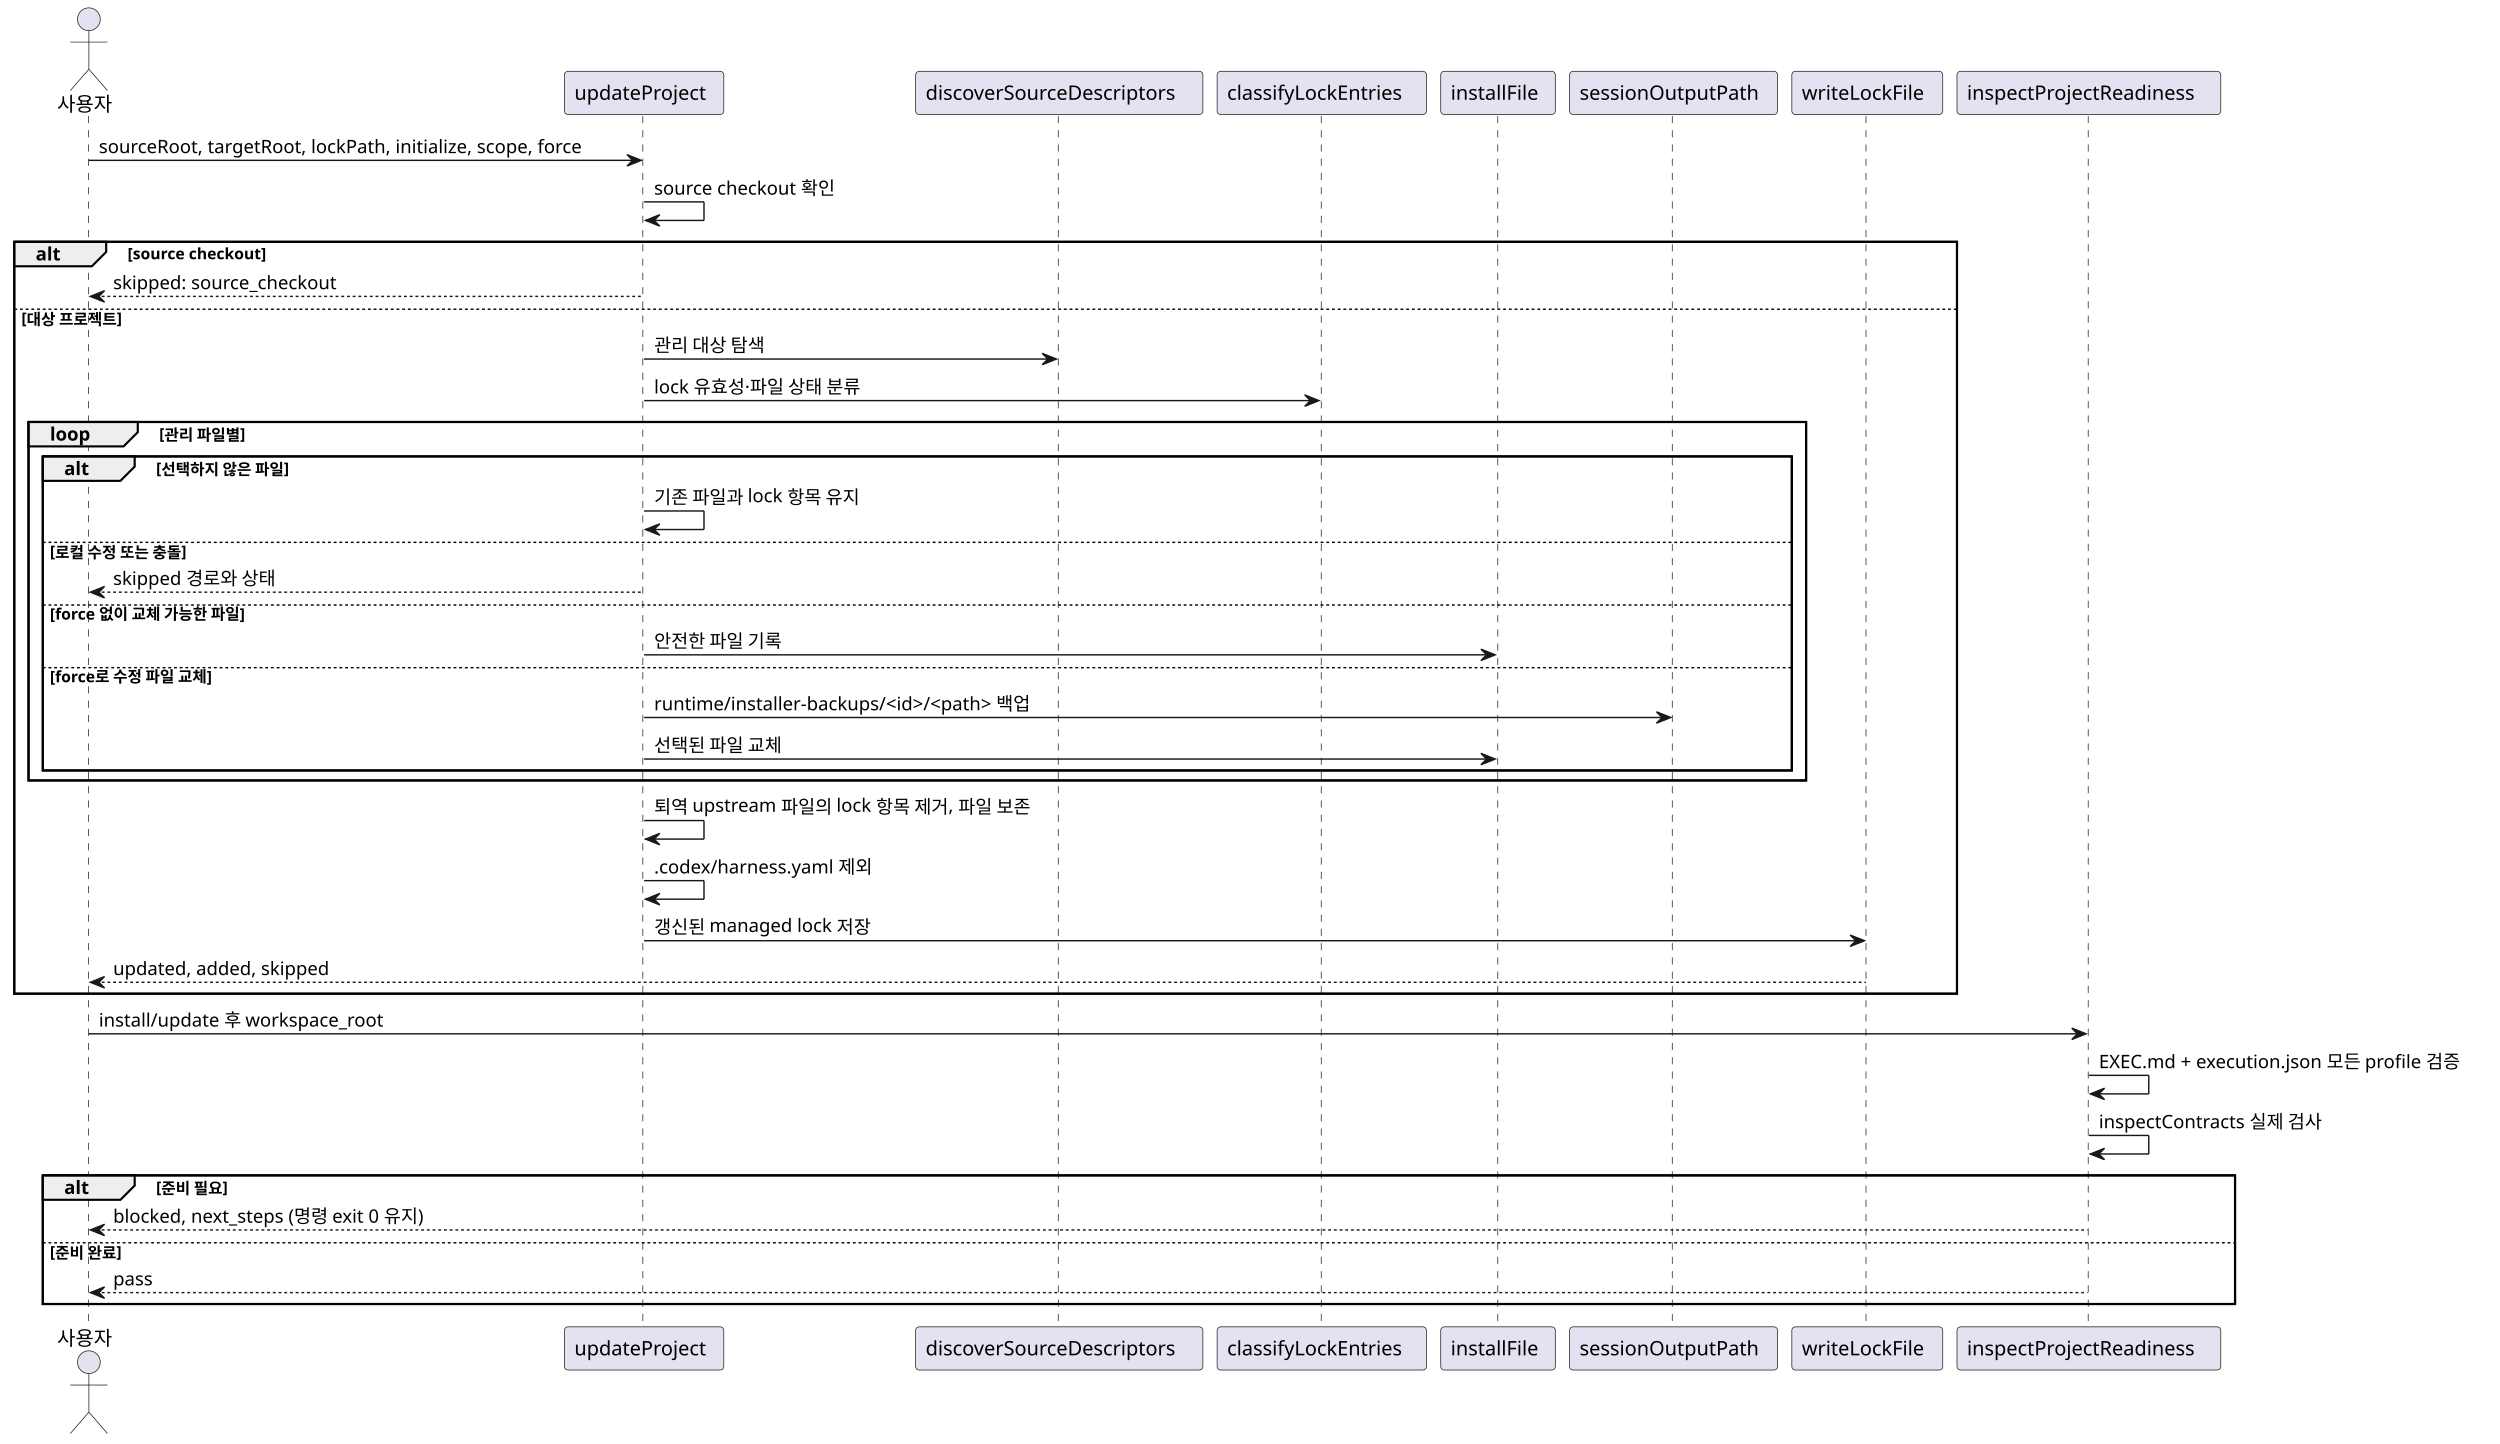
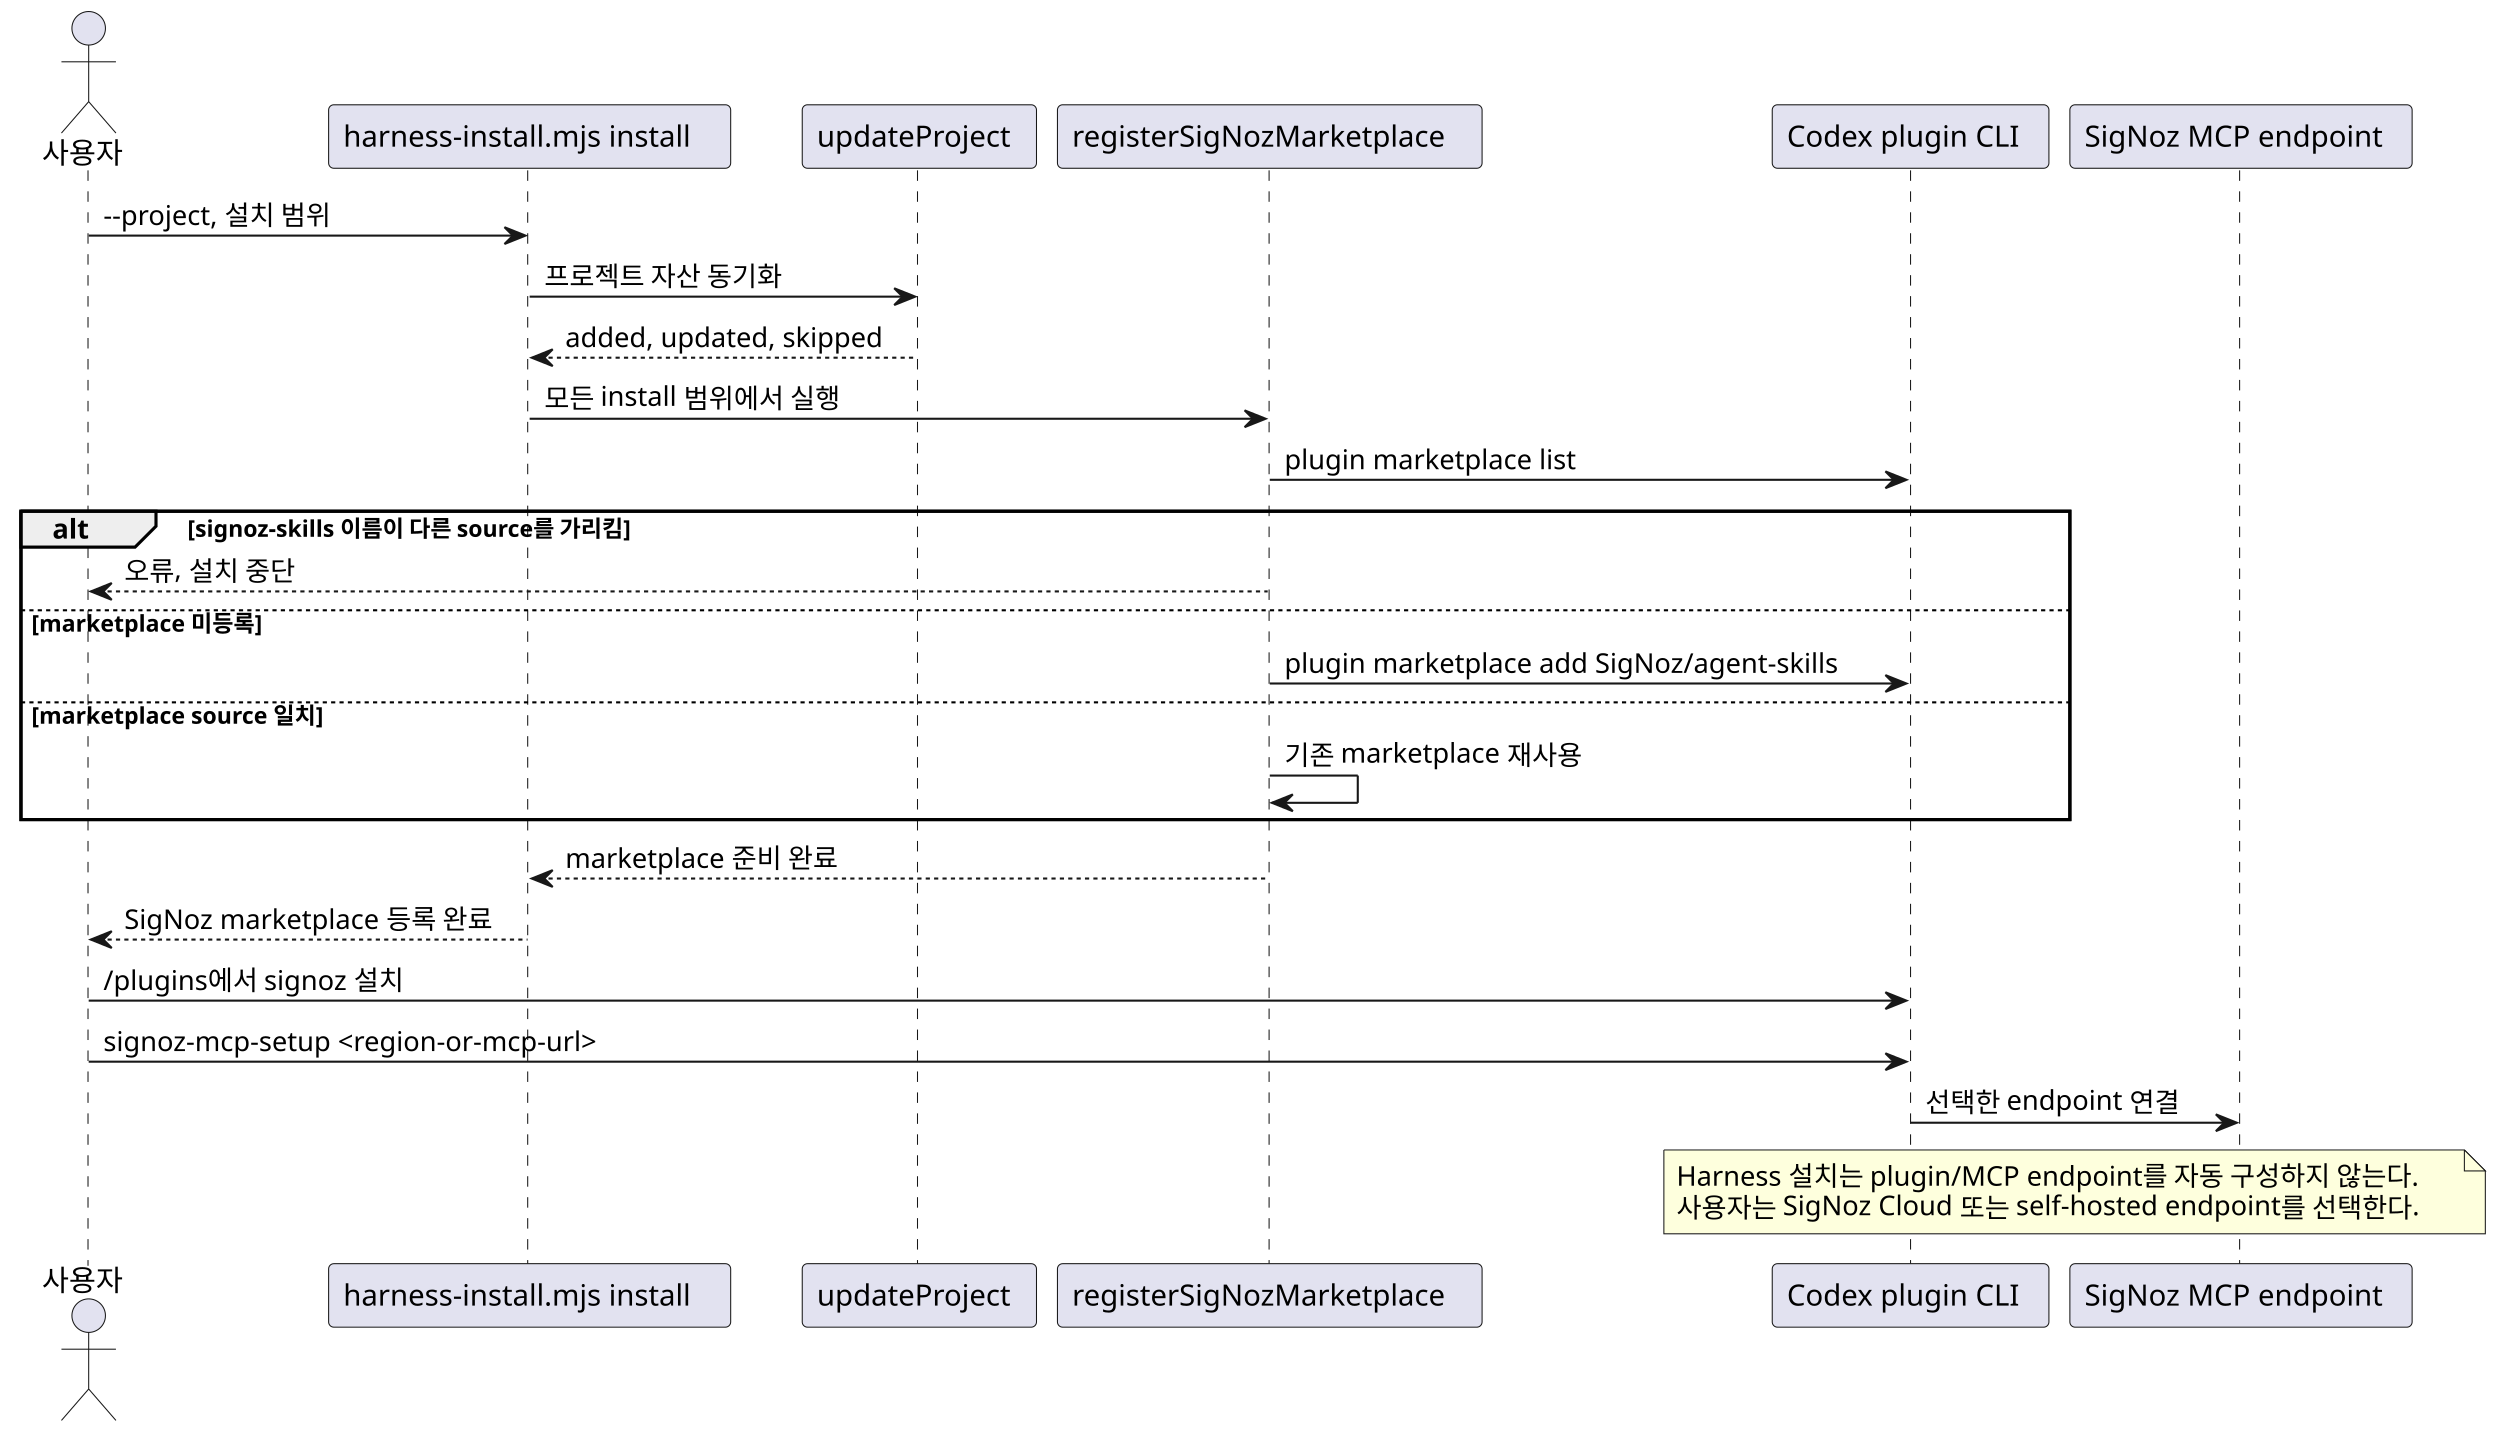
- <svg xmlns="http://www.w3.org/2000/svg" contentStyleType="text/css" height="1012px" preserveAspectRatio="none" style="width:1753px;height:1012px;background:#FFFFFF;" version="1.1" viewBox="0 0 1753 1012" width="1753px" zoomAndPan="magnify">
+ <svg xmlns="http://www.w3.org/2000/svg" contentStyleType="text/css" height="684px" preserveAspectRatio="none" style="width:1193px;height:684px;background:#FFFFFF;" version="1.1" viewBox="0 0 1193 684" width="1193px" zoomAndPan="magnify">
  <defs />
  <g>
-     <rect fill="none" height="527.211" style="stroke:#000000;stroke-width:1.5;" width="1362.243" x="10" y="169.562" />
-     <rect fill="none" height="251.344" style="stroke:#000000;stroke-width:1.5;" width="1246.43" x="20" y="295.898" />
-     <rect fill="none" height="220.211" style="stroke:#000000;stroke-width:1.5;" width="1226.43" x="30" y="320.031" />
-     <rect fill="none" height="90.203" style="stroke:#000000;stroke-width:1.5;" width="1537.21" x="30" y="824.172" />
-     <line style="stroke:#181818;stroke-width:0.5;stroke-dasharray:5.0,5.0;" x1="62" x2="62" y1="81.297" y2="931.375" />
-     <line style="stroke:#181818;stroke-width:0.5;stroke-dasharray:5.0,5.0;" x1="450.75" x2="450.75" y1="81.297" y2="931.375" />
-     <line style="stroke:#181818;stroke-width:0.5;stroke-dasharray:5.0,5.0;" x1="742.054" x2="742.054" y1="81.297" y2="931.375" />
-     <line style="stroke:#181818;stroke-width:0.5;stroke-dasharray:5.0,5.0;" x1="926.454" x2="926.454" y1="81.297" y2="931.375" />
-     <line style="stroke:#181818;stroke-width:0.5;stroke-dasharray:5.0,5.0;" x1="1050.242" x2="1050.242" y1="81.297" y2="931.375" />
-     <line style="stroke:#181818;stroke-width:0.5;stroke-dasharray:5.0,5.0;" x1="1172.592" x2="1172.592" y1="81.297" y2="931.375" />
-     <line style="stroke:#181818;stroke-width:0.5;stroke-dasharray:5.0,5.0;" x1="1308.43" x2="1308.43" y1="81.297" y2="931.375" />
-     <line style="stroke:#181818;stroke-width:0.5;stroke-dasharray:5.0,5.0;" x1="1464.243" x2="1464.243" y1="81.297" y2="931.375" />
-     <text fill="#000000" font-family="sans-serif" font-size="14" lengthAdjust="spacing" textLength="38.64" x="40" y="77.995">사용자</text>
-     <ellipse cx="62.32" cy="13.5" fill="#E2E2F0" rx="8" ry="8" style="stroke:#181818;stroke-width:0.5;" />
-     <path d="M62.32,21.5 L62.32,48.5 M49.32,29.5 L75.32,29.5 M62.32,48.5 L49.32,63.5 M62.32,48.5 L75.32,63.5 " fill="none" style="stroke:#181818;stroke-width:0.5;" />
-     <text fill="#000000" font-family="sans-serif" font-size="14" lengthAdjust="spacing" textLength="38.64" x="40" y="943.37">사용자</text>
-     <ellipse cx="62.32" cy="955.172" fill="#E2E2F0" rx="8" ry="8" style="stroke:#181818;stroke-width:0.5;" />
-     <path d="M62.32,963.172 L62.32,990.172 M49.32,971.172 L75.32,971.172 M62.32,990.172 L49.32,1005.172 M62.32,990.172 L75.32,1005.172 " fill="none" style="stroke:#181818;stroke-width:0.5;" />
-     <rect fill="#E2E2F0" height="30.297" rx="2.5" ry="2.5" style="stroke:#181818;stroke-width:0.5;" width="111.781" x="395.75" y="50" />
-     <text fill="#000000" font-family="sans-serif" font-size="14" lengthAdjust="spacing" textLength="97.781" x="402.75" y="69.995">updateProject</text>
-     <rect fill="#E2E2F0" height="30.297" rx="2.5" ry="2.5" style="stroke:#181818;stroke-width:0.5;" width="111.781" x="395.75" y="930.375" />
-     <text fill="#000000" font-family="sans-serif" font-size="14" lengthAdjust="spacing" textLength="97.781" x="402.75" y="950.37">updateProject</text>
-     <rect fill="#E2E2F0" height="30.297" rx="2.5" ry="2.5" style="stroke:#181818;stroke-width:0.5;" width="201.4" x="642.054" y="50" />
-     <text fill="#000000" font-family="sans-serif" font-size="14" lengthAdjust="spacing" textLength="187.4" x="649.054" y="69.995">discoverSourceDescriptors</text>
-     <rect fill="#E2E2F0" height="30.297" rx="2.5" ry="2.5" style="stroke:#181818;stroke-width:0.5;" width="201.4" x="642.054" y="930.375" />
-     <text fill="#000000" font-family="sans-serif" font-size="14" lengthAdjust="spacing" textLength="187.4" x="649.054" y="950.37">discoverSourceDescriptors</text>
-     <rect fill="#E2E2F0" height="30.297" rx="2.5" ry="2.5" style="stroke:#181818;stroke-width:0.5;" width="146.788" x="853.454" y="50" />
-     <text fill="#000000" font-family="sans-serif" font-size="14" lengthAdjust="spacing" textLength="132.788" x="860.454" y="69.995">classifyLockEntries</text>
-     <rect fill="#E2E2F0" height="30.297" rx="2.5" ry="2.5" style="stroke:#181818;stroke-width:0.5;" width="146.788" x="853.454" y="930.375" />
-     <text fill="#000000" font-family="sans-serif" font-size="14" lengthAdjust="spacing" textLength="132.788" x="860.454" y="950.37">classifyLockEntries</text>
-     <rect fill="#E2E2F0" height="30.297" rx="2.5" ry="2.5" style="stroke:#181818;stroke-width:0.5;" width="80.35" x="1010.242" y="50" />
-     <text fill="#000000" font-family="sans-serif" font-size="14" lengthAdjust="spacing" textLength="66.35" x="1017.242" y="69.995">installFile</text>
-     <rect fill="#E2E2F0" height="30.297" rx="2.5" ry="2.5" style="stroke:#181818;stroke-width:0.5;" width="80.35" x="1010.242" y="930.375" />
-     <text fill="#000000" font-family="sans-serif" font-size="14" lengthAdjust="spacing" textLength="66.35" x="1017.242" y="950.37">installFile</text>
-     <rect fill="#E2E2F0" height="30.297" rx="2.5" ry="2.5" style="stroke:#181818;stroke-width:0.5;" width="145.838" x="1100.592" y="50" />
-     <text fill="#000000" font-family="sans-serif" font-size="14" lengthAdjust="spacing" textLength="131.838" x="1107.592" y="69.995">sessionOutputPath</text>
-     <rect fill="#E2E2F0" height="30.297" rx="2.5" ry="2.5" style="stroke:#181818;stroke-width:0.5;" width="145.838" x="1100.592" y="930.375" />
-     <text fill="#000000" font-family="sans-serif" font-size="14" lengthAdjust="spacing" textLength="131.838" x="1107.592" y="950.37">sessionOutputPath</text>
-     <rect fill="#E2E2F0" height="30.297" rx="2.5" ry="2.5" style="stroke:#181818;stroke-width:0.5;" width="105.814" x="1256.43" y="50" />
-     <text fill="#000000" font-family="sans-serif" font-size="14" lengthAdjust="spacing" textLength="91.814" x="1263.43" y="69.995">writeLockFile</text>
-     <rect fill="#E2E2F0" height="30.297" rx="2.5" ry="2.5" style="stroke:#181818;stroke-width:0.5;" width="105.814" x="1256.43" y="930.375" />
-     <text fill="#000000" font-family="sans-serif" font-size="14" lengthAdjust="spacing" textLength="91.814" x="1263.43" y="950.37">writeLockFile</text>
-     <rect fill="#E2E2F0" height="30.297" rx="2.5" ry="2.5" style="stroke:#181818;stroke-width:0.5;" width="184.967" x="1372.243" y="50" />
-     <text fill="#000000" font-family="sans-serif" font-size="14" lengthAdjust="spacing" textLength="170.967" x="1379.243" y="69.995">inspectProjectReadiness</text>
-     <rect fill="#E2E2F0" height="30.297" rx="2.5" ry="2.5" style="stroke:#181818;stroke-width:0.5;" width="184.967" x="1372.243" y="930.375" />
-     <text fill="#000000" font-family="sans-serif" font-size="14" lengthAdjust="spacing" textLength="170.967" x="1379.243" y="950.37">inspectProjectReadiness</text>
-     <polygon fill="#181818" points="439.64,108.43,449.64,112.43,439.64,116.43,443.64,112.43" style="stroke:#181818;stroke-width:1.0;" />
-     <line style="stroke:#181818;stroke-width:1.0;" x1="62.32" x2="445.64" y1="112.43" y2="112.43" />
-     <text fill="#000000" font-family="sans-serif" font-size="13" lengthAdjust="spacing" textLength="365.32" x="69.32" y="107.364">sourceRoot, targetRoot, lockPath, initialize, scope, force</text>
-     <line style="stroke:#181818;stroke-width:1.0;" x1="451.64" x2="493.64" y1="141.562" y2="141.562" />
-     <line style="stroke:#181818;stroke-width:1.0;" x1="493.64" x2="493.64" y1="141.562" y2="154.562" />
-     <line style="stroke:#181818;stroke-width:1.0;" x1="452.64" x2="493.64" y1="154.562" y2="154.562" />
-     <polygon fill="#181818" points="462.64,150.562,452.64,154.562,462.64,158.562,458.64,154.562" style="stroke:#181818;stroke-width:1.0;" />
-     <text fill="#000000" font-family="sans-serif" font-size="13" lengthAdjust="spacing" textLength="134.991" x="458.64" y="136.497">source checkout 확인</text>
-     <path d="M10,169.562 L74.443,169.562 L74.443,176.695 L64.443,186.695 L10,186.695 L10,169.562 " fill="#EEEEEE" style="stroke:#000000;stroke-width:1.5;" />
-     <rect fill="none" height="527.211" style="stroke:#000000;stroke-width:1.5;" width="1362.243" x="10" y="169.562" />
-     <text fill="#000000" font-family="sans-serif" font-size="13" font-weight="bold" lengthAdjust="spacing" textLength="19.443" x="25" y="182.629">alt</text>
-     <text fill="#000000" font-family="sans-serif" font-size="11" font-weight="bold" lengthAdjust="spacing" textLength="111.52" x="89.443" y="181.773">[source checkout]</text>
-     <polygon fill="#181818" points="73.32,203.828,63.32,207.828,73.32,211.828,69.32,207.828" style="stroke:#181818;stroke-width:1.0;" />
-     <line style="stroke:#181818;stroke-width:1.0;stroke-dasharray:2.0,2.0;" x1="67.32" x2="450.64" y1="207.828" y2="207.828" />
-     <text fill="#000000" font-family="sans-serif" font-size="13" lengthAdjust="spacing" textLength="168.486" x="79.32" y="202.762">skipped: source_checkout</text>
-     <line style="stroke:#000000;stroke-width:1.0;stroke-dasharray:2.0,2.0;" x1="10" x2="1372.243" y1="216.828" y2="216.828" />
-     <text fill="#000000" font-family="sans-serif" font-size="11" font-weight="bold" lengthAdjust="spacing" textLength="74.604" x="15" y="227.039">[대상 프로젝트]</text>
-     <polygon fill="#181818" points="730.754,247.766,740.754,251.766,730.754,255.766,734.754,251.766" style="stroke:#181818;stroke-width:1.0;" />
-     <line style="stroke:#181818;stroke-width:1.0;" x1="451.64" x2="736.754" y1="251.766" y2="251.766" />
-     <text fill="#000000" font-family="sans-serif" font-size="13" lengthAdjust="spacing" textLength="80.025" x="458.64" y="246.7">관리 대상 탐색</text>
-     <polygon fill="#181818" points="914.848,276.898,924.848,280.898,914.848,284.898,918.848,280.898" style="stroke:#181818;stroke-width:1.0;" />
-     <line style="stroke:#181818;stroke-width:1.0;" x1="451.64" x2="920.848" y1="280.898" y2="280.898" />
-     <text fill="#000000" font-family="sans-serif" font-size="13" lengthAdjust="spacing" textLength="150.411" x="458.64" y="275.832">lock 유효성·파일 상태 분류</text>
-     <path d="M20,295.898 L96.624,295.898 L96.624,303.031 L86.624,313.031 L20,313.031 L20,295.898 " fill="#EEEEEE" style="stroke:#000000;stroke-width:1.5;" />
-     <rect fill="none" height="251.344" style="stroke:#000000;stroke-width:1.5;" width="1246.43" x="20" y="295.898" />
-     <text fill="#000000" font-family="sans-serif" font-size="13" font-weight="bold" lengthAdjust="spacing" textLength="31.624" x="35" y="308.965">loop</text>
-     <text fill="#000000" font-family="sans-serif" font-size="11" font-weight="bold" lengthAdjust="spacing" textLength="64.484" x="111.624" y="308.109">[관리 파일별]</text>
-     <path d="M30,320.031 L94.443,320.031 L94.443,327.164 L84.443,337.164 L30,337.164 L30,320.031 " fill="#EEEEEE" style="stroke:#000000;stroke-width:1.5;" />
-     <rect fill="none" height="220.211" style="stroke:#000000;stroke-width:1.5;" width="1226.43" x="30" y="320.031" />
-     <text fill="#000000" font-family="sans-serif" font-size="13" font-weight="bold" lengthAdjust="spacing" textLength="19.443" x="45" y="333.098">alt</text>
-     <text fill="#000000" font-family="sans-serif" font-size="11" font-weight="bold" lengthAdjust="spacing" textLength="98.673" x="109.443" y="332.242">[선택하지 않은 파일]</text>
-     <line style="stroke:#181818;stroke-width:1.0;" x1="451.64" x2="493.64" y1="358.297" y2="358.297" />
-     <line style="stroke:#181818;stroke-width:1.0;" x1="493.64" x2="493.64" y1="358.297" y2="371.297" />
-     <line style="stroke:#181818;stroke-width:1.0;" x1="452.64" x2="493.64" y1="371.297" y2="371.297" />
-     <polygon fill="#181818" points="462.64,367.297,452.64,371.297,462.64,375.297,458.64,371.297" style="stroke:#181818;stroke-width:1.0;" />
-     <text fill="#000000" font-family="sans-serif" font-size="13" lengthAdjust="spacing" textLength="150.411" x="458.64" y="353.231">기존 파일과 lock 항목 유지</text>
-     <line style="stroke:#000000;stroke-width:1.0;stroke-dasharray:2.0,2.0;" x1="30" x2="1256.43" y1="380.297" y2="380.297" />
-     <text fill="#000000" font-family="sans-serif" font-size="11" font-weight="bold" lengthAdjust="spacing" textLength="102.503" x="35" y="390.507">[로컬 수정 또는 충돌]</text>
-     <polygon fill="#181818" points="73.32,411.234,63.32,415.234,73.32,419.234,69.32,415.234" style="stroke:#181818;stroke-width:1.0;" />
-     <line style="stroke:#181818;stroke-width:1.0;stroke-dasharray:2.0,2.0;" x1="67.32" x2="450.64" y1="415.234" y2="415.234" />
-     <text fill="#000000" font-family="sans-serif" font-size="13" lengthAdjust="spacing" textLength="118.732" x="79.32" y="410.168">skipped 경로와 상태</text>
-     <line style="stroke:#000000;stroke-width:1.0;stroke-dasharray:2.0,2.0;" x1="30" x2="1256.43" y1="424.234" y2="424.234" />
-     <text fill="#000000" font-family="sans-serif" font-size="11" font-weight="bold" lengthAdjust="spacing" textLength="149.425" x="35" y="434.445">[force 없이 교체 가능한 파일]</text>
-     <polygon fill="#181818" points="1038.417,455.172,1048.417,459.172,1038.417,463.172,1042.417,459.172" style="stroke:#181818;stroke-width:1.0;" />
-     <line style="stroke:#181818;stroke-width:1.0;" x1="451.64" x2="1044.417" y1="459.172" y2="459.172" />
-     <text fill="#000000" font-family="sans-serif" font-size="13" lengthAdjust="spacing" textLength="91.985" x="458.64" y="454.106">안전한 파일 기록</text>
-     <line style="stroke:#000000;stroke-width:1.0;stroke-dasharray:2.0,2.0;" x1="30" x2="1256.43" y1="468.172" y2="468.172" />
-     <text fill="#000000" font-family="sans-serif" font-size="11" font-weight="bold" lengthAdjust="spacing" textLength="124.131" x="35" y="478.382">[force로 수정 파일 교체]</text>
-     <polygon fill="#181818" points="1161.511,499.109,1171.511,503.109,1161.511,507.109,1165.511,503.109" style="stroke:#181818;stroke-width:1.0;" />
-     <line style="stroke:#181818;stroke-width:1.0;" x1="451.64" x2="1167.511" y1="503.109" y2="503.109" />
-     <text fill="#000000" font-family="sans-serif" font-size="13" lengthAdjust="spacing" textLength="288.478" x="458.64" y="498.043">runtime/installer-backups/&lt;id&gt;/&lt;path&gt; 백업</text>
-     <polygon fill="#181818" points="1038.417,528.242,1048.417,532.242,1038.417,536.242,1042.417,532.242" style="stroke:#181818;stroke-width:1.0;" />
-     <line style="stroke:#181818;stroke-width:1.0;" x1="451.64" x2="1044.417" y1="532.242" y2="532.242" />
-     <text fill="#000000" font-family="sans-serif" font-size="13" lengthAdjust="spacing" textLength="91.985" x="458.64" y="527.176">선택된 파일 교체</text>
-     <line style="stroke:#181818;stroke-width:1.0;" x1="451.64" x2="493.64" y1="575.375" y2="575.375" />
-     <line style="stroke:#181818;stroke-width:1.0;" x1="493.64" x2="493.64" y1="575.375" y2="588.375" />
-     <line style="stroke:#181818;stroke-width:1.0;" x1="452.64" x2="493.64" y1="588.375" y2="588.375" />
-     <polygon fill="#181818" points="462.64,584.375,452.64,588.375,462.64,592.375,458.64,588.375" style="stroke:#181818;stroke-width:1.0;" />
-     <text fill="#000000" font-family="sans-serif" font-size="13" lengthAdjust="spacing" textLength="277.114" x="458.64" y="570.309">퇴역 upstream 파일의 lock 항목 제거, 파일 보존</text>
-     <line style="stroke:#181818;stroke-width:1.0;" x1="451.64" x2="493.64" y1="617.508" y2="617.508" />
-     <line style="stroke:#181818;stroke-width:1.0;" x1="493.64" x2="493.64" y1="617.508" y2="630.508" />
-     <line style="stroke:#181818;stroke-width:1.0;" x1="452.64" x2="493.64" y1="630.508" y2="630.508" />
-     <polygon fill="#181818" points="462.64,626.508,452.64,630.508,462.64,634.508,458.64,630.508" style="stroke:#181818;stroke-width:1.0;" />
-     <text fill="#000000" font-family="sans-serif" font-size="13" lengthAdjust="spacing" textLength="163.01" x="458.64" y="612.442">.codex/harness.yaml 제외</text>
-     <polygon fill="#181818" points="1297.337,655.641,1307.337,659.641,1297.337,663.641,1301.337,659.641" style="stroke:#181818;stroke-width:1.0;" />
-     <line style="stroke:#181818;stroke-width:1.0;" x1="451.64" x2="1303.337" y1="659.641" y2="659.641" />
-     <text fill="#000000" font-family="sans-serif" font-size="13" lengthAdjust="spacing" textLength="159.776" x="458.64" y="654.575">갱신된 managed lock 저장</text>
-     <polygon fill="#181818" points="73.32,684.773,63.32,688.773,73.32,692.773,69.32,688.773" style="stroke:#181818;stroke-width:1.0;" />
-     <line style="stroke:#181818;stroke-width:1.0;stroke-dasharray:2.0,2.0;" x1="67.32" x2="1308.337" y1="688.773" y2="688.773" />
-     <text fill="#000000" font-family="sans-serif" font-size="13" lengthAdjust="spacing" textLength="161.973" x="79.32" y="683.707">updated, added, skipped</text>
-     <polygon fill="#181818" points="1452.727,720.906,1462.727,724.906,1452.727,728.906,1456.727,724.906" style="stroke:#181818;stroke-width:1.0;" />
-     <line style="stroke:#181818;stroke-width:1.0;" x1="62.32" x2="1458.727" y1="724.906" y2="724.906" />
-     <text fill="#000000" font-family="sans-serif" font-size="13" lengthAdjust="spacing" textLength="211.765" x="69.32" y="719.84">install/update 후 workspace_root</text>
-     <line style="stroke:#181818;stroke-width:1.0;" x1="1464.727" x2="1506.727" y1="754.039" y2="754.039" />
-     <line style="stroke:#181818;stroke-width:1.0;" x1="1506.727" x2="1506.727" y1="754.039" y2="767.039" />
-     <line style="stroke:#181818;stroke-width:1.0;" x1="1465.727" x2="1506.727" y1="767.039" y2="767.039" />
-     <polygon fill="#181818" points="1475.727,763.039,1465.727,767.039,1475.727,771.039,1471.727,767.039" style="stroke:#181818;stroke-width:1.0;" />
-     <text fill="#000000" font-family="sans-serif" font-size="13" lengthAdjust="spacing" textLength="274.889" x="1471.727" y="748.973">EXEC.md + execution.json 모든 profile 검증</text>
-     <line style="stroke:#181818;stroke-width:1.0;" x1="1464.727" x2="1506.727" y1="796.172" y2="796.172" />
-     <line style="stroke:#181818;stroke-width:1.0;" x1="1506.727" x2="1506.727" y1="796.172" y2="809.172" />
-     <line style="stroke:#181818;stroke-width:1.0;" x1="1465.727" x2="1506.727" y1="809.172" y2="809.172" />
-     <polygon fill="#181818" points="1475.727,805.172,1465.727,809.172,1475.727,813.172,1471.727,809.172" style="stroke:#181818;stroke-width:1.0;" />
-     <text fill="#000000" font-family="sans-serif" font-size="13" lengthAdjust="spacing" textLength="165.919" x="1471.727" y="791.106">inspectContracts 실제 검사</text>
-     <path d="M30,824.172 L94.443,824.172 L94.443,831.305 L84.443,841.305 L30,841.305 L30,824.172 " fill="#EEEEEE" style="stroke:#000000;stroke-width:1.5;" />
-     <rect fill="none" height="90.203" style="stroke:#000000;stroke-width:1.5;" width="1537.21" x="30" y="824.172" />
-     <text fill="#000000" font-family="sans-serif" font-size="13" font-weight="bold" lengthAdjust="spacing" textLength="19.443" x="45" y="837.239">alt</text>
-     <text fill="#000000" font-family="sans-serif" font-size="11" font-weight="bold" lengthAdjust="spacing" textLength="54.364" x="109.443" y="836.382">[준비 필요]</text>
-     <polygon fill="#181818" points="73.32,858.438,63.32,862.438,73.32,866.438,69.32,862.438" style="stroke:#181818;stroke-width:1.0;" />
-     <line style="stroke:#181818;stroke-width:1.0;stroke-dasharray:2.0,2.0;" x1="67.32" x2="1463.727" y1="862.438" y2="862.438" />
-     <text fill="#000000" font-family="sans-serif" font-size="13" lengthAdjust="spacing" textLength="236.613" x="79.32" y="857.372">blocked, next_steps (명령 exit 0 유지)</text>
-     <line style="stroke:#000000;stroke-width:1.0;stroke-dasharray:2.0,2.0;" x1="30" x2="1567.21" y1="871.438" y2="871.438" />
-     <text fill="#000000" font-family="sans-serif" font-size="11" font-weight="bold" lengthAdjust="spacing" textLength="54.364" x="35" y="881.648">[준비 완료]</text>
-     <polygon fill="#181818" points="73.32,902.375,63.32,906.375,73.32,910.375,69.32,906.375" style="stroke:#181818;stroke-width:1.0;" />
-     <line style="stroke:#181818;stroke-width:1.0;stroke-dasharray:2.0,2.0;" x1="67.32" x2="1463.727" y1="906.375" y2="906.375" />
-     <text fill="#000000" font-family="sans-serif" font-size="13" lengthAdjust="spacing" textLength="29.764" x="79.32" y="901.309">pass</text>
+     <rect fill="none" height="147.141" style="stroke:#000000;stroke-width:1.5;" width="977.743" x="10" y="243.961" />
+     <line style="stroke:#181818;stroke-width:0.5;stroke-dasharray:5.0,5.0;" x1="42" x2="42" y1="81.297" y2="604.031" />
+     <line style="stroke:#181818;stroke-width:0.5;stroke-dasharray:5.0,5.0;" x1="251.816" x2="251.816" y1="81.297" y2="604.031" />
+     <line style="stroke:#181818;stroke-width:0.5;stroke-dasharray:5.0,5.0;" x1="437.831" x2="437.831" y1="81.297" y2="604.031" />
+     <line style="stroke:#181818;stroke-width:0.5;stroke-dasharray:5.0,5.0;" x1="605.612" x2="605.612" y1="81.297" y2="604.031" />
+     <line style="stroke:#181818;stroke-width:0.5;stroke-dasharray:5.0,5.0;" x1="911.714" x2="911.714" y1="81.297" y2="604.031" />
+     <line style="stroke:#181818;stroke-width:0.5;stroke-dasharray:5.0,5.0;" x1="1068.743" x2="1068.743" y1="81.297" y2="604.031" />
+     <text fill="#000000" font-family="sans-serif" font-size="14" lengthAdjust="spacing" textLength="38.64" x="20" y="77.995">사용자</text>
+     <ellipse cx="42.32" cy="13.5" fill="#E2E2F0" rx="8" ry="8" style="stroke:#181818;stroke-width:0.5;" />
+     <path d="M42.32,21.5 L42.32,48.5 M29.32,29.5 L55.32,29.5 M42.32,48.5 L29.32,63.5 M42.32,48.5 L55.32,63.5 " fill="none" style="stroke:#181818;stroke-width:0.5;" />
+     <text fill="#000000" font-family="sans-serif" font-size="14" lengthAdjust="spacing" textLength="38.64" x="20" y="616.026">사용자</text>
+     <ellipse cx="42.32" cy="627.828" fill="#E2E2F0" rx="8" ry="8" style="stroke:#181818;stroke-width:0.5;" />
+     <path d="M42.32,635.828 L42.32,662.828 M29.32,643.828 L55.32,643.828 M42.32,662.828 L29.32,677.828 M42.32,662.828 L55.32,677.828 " fill="none" style="stroke:#181818;stroke-width:0.5;" />
+     <rect fill="#E2E2F0" height="30.297" rx="2.5" ry="2.5" style="stroke:#181818;stroke-width:0.5;" width="191.864" x="156.816" y="50" />
+     <text fill="#000000" font-family="sans-serif" font-size="14" lengthAdjust="spacing" textLength="177.864" x="163.816" y="69.995">harness-install.mjs install</text>
+     <rect fill="#E2E2F0" height="30.297" rx="2.5" ry="2.5" style="stroke:#181818;stroke-width:0.5;" width="191.864" x="156.816" y="603.031" />
+     <text fill="#000000" font-family="sans-serif" font-size="14" lengthAdjust="spacing" textLength="177.864" x="163.816" y="623.026">harness-install.mjs install</text>
+     <rect fill="#E2E2F0" height="30.297" rx="2.5" ry="2.5" style="stroke:#181818;stroke-width:0.5;" width="111.781" x="382.831" y="50" />
+     <text fill="#000000" font-family="sans-serif" font-size="14" lengthAdjust="spacing" textLength="97.781" x="389.831" y="69.995">updateProject</text>
+     <rect fill="#E2E2F0" height="30.297" rx="2.5" ry="2.5" style="stroke:#181818;stroke-width:0.5;" width="111.781" x="382.831" y="603.031" />
+     <text fill="#000000" font-family="sans-serif" font-size="14" lengthAdjust="spacing" textLength="97.781" x="389.831" y="623.026">updateProject</text>
+     <rect fill="#E2E2F0" height="30.297" rx="2.5" ry="2.5" style="stroke:#181818;stroke-width:0.5;" width="202.638" x="504.612" y="50" />
+     <text fill="#000000" font-family="sans-serif" font-size="14" lengthAdjust="spacing" textLength="188.638" x="511.612" y="69.995">registerSigNozMarketplace</text>
+     <rect fill="#E2E2F0" height="30.297" rx="2.5" ry="2.5" style="stroke:#181818;stroke-width:0.5;" width="202.638" x="504.612" y="603.031" />
+     <text fill="#000000" font-family="sans-serif" font-size="14" lengthAdjust="spacing" textLength="188.638" x="511.612" y="623.026">registerSigNozMarketplace</text>
+     <rect fill="#E2E2F0" height="30.297" rx="2.5" ry="2.5" style="stroke:#181818;stroke-width:0.5;" width="132.029" x="845.714" y="50" />
+     <text fill="#000000" font-family="sans-serif" font-size="14" lengthAdjust="spacing" textLength="118.029" x="852.714" y="69.995">Codex plugin CLI</text>
+     <rect fill="#E2E2F0" height="30.297" rx="2.5" ry="2.5" style="stroke:#181818;stroke-width:0.5;" width="132.029" x="845.714" y="603.031" />
+     <text fill="#000000" font-family="sans-serif" font-size="14" lengthAdjust="spacing" textLength="118.029" x="852.714" y="623.026">Codex plugin CLI</text>
+     <rect fill="#E2E2F0" height="30.297" rx="2.5" ry="2.5" style="stroke:#181818;stroke-width:0.5;" width="163.324" x="987.743" y="50" />
+     <text fill="#000000" font-family="sans-serif" font-size="14" lengthAdjust="spacing" textLength="149.324" x="994.743" y="69.995">SigNoz MCP endpoint</text>
+     <rect fill="#E2E2F0" height="30.297" rx="2.5" ry="2.5" style="stroke:#181818;stroke-width:0.5;" width="163.324" x="987.743" y="603.031" />
+     <text fill="#000000" font-family="sans-serif" font-size="14" lengthAdjust="spacing" textLength="149.324" x="994.743" y="623.026">SigNoz MCP endpoint</text>
+     <polygon fill="#181818" points="240.748,108.43,250.748,112.43,240.748,116.43,244.748,112.43" style="stroke:#181818;stroke-width:1.0;" />
+     <line style="stroke:#181818;stroke-width:1.0;" x1="42.32" x2="246.748" y1="112.43" y2="112.43" />
+     <text fill="#000000" font-family="sans-serif" font-size="13" lengthAdjust="spacing" textLength="115.024" x="49.32" y="107.364">--project, 설치 범위</text>
+     <polygon fill="#181818" points="426.721,137.562,436.721,141.562,426.721,145.562,430.721,141.562" style="stroke:#181818;stroke-width:1.0;" />
+     <line style="stroke:#181818;stroke-width:1.0;" x1="252.748" x2="432.721" y1="141.562" y2="141.562" />
+     <text fill="#000000" font-family="sans-serif" font-size="13" lengthAdjust="spacing" textLength="115.905" x="259.748" y="136.497">프로젝트 자산 동기화</text>
+     <polygon fill="#181818" points="263.748,166.695,253.748,170.695,263.748,174.695,259.748,170.695" style="stroke:#181818;stroke-width:1.0;" />
+     <line style="stroke:#181818;stroke-width:1.0;stroke-dasharray:2.0,2.0;" x1="257.748" x2="437.721" y1="170.695" y2="170.695" />
+     <text fill="#000000" font-family="sans-serif" font-size="13" lengthAdjust="spacing" textLength="161.973" x="269.748" y="165.629">added, updated, skipped</text>
+     <polygon fill="#181818" points="593.931,195.828,603.931,199.828,593.931,203.828,597.931,199.828" style="stroke:#181818;stroke-width:1.0;" />
+     <line style="stroke:#181818;stroke-width:1.0;" x1="252.748" x2="599.931" y1="199.828" y2="199.828" />
+     <text fill="#000000" font-family="sans-serif" font-size="13" lengthAdjust="spacing" textLength="146.988" x="259.748" y="194.762">모든 install 범위에서 실행</text>
+     <polygon fill="#181818" points="899.729,224.961,909.729,228.961,899.729,232.961,903.729,228.961" style="stroke:#181818;stroke-width:1.0;" />
+     <line style="stroke:#181818;stroke-width:1.0;" x1="605.931" x2="905.729" y1="228.961" y2="228.961" />
+     <text fill="#000000" font-family="sans-serif" font-size="13" lengthAdjust="spacing" textLength="149.138" x="612.931" y="223.895">plugin marketplace list</text>
+     <path d="M10,243.961 L74.443,243.961 L74.443,251.094 L64.443,261.094 L10,261.094 L10,243.961 " fill="#EEEEEE" style="stroke:#000000;stroke-width:1.5;" />
+     <rect fill="none" height="147.141" style="stroke:#000000;stroke-width:1.5;" width="977.743" x="10" y="243.961" />
+     <text fill="#000000" font-family="sans-serif" font-size="13" font-weight="bold" lengthAdjust="spacing" textLength="19.443" x="25" y="257.028">alt</text>
+     <text fill="#000000" font-family="sans-serif" font-size="11" font-weight="bold" lengthAdjust="spacing" textLength="235.287" x="89.443" y="256.171">[signoz-skills 이름이 다른 source를 가리킴]</text>
+     <polygon fill="#181818" points="53.32,278.227,43.32,282.227,53.32,286.227,49.32,282.227" style="stroke:#181818;stroke-width:1.0;" />
+     <line style="stroke:#181818;stroke-width:1.0;stroke-dasharray:2.0,2.0;" x1="47.32" x2="604.931" y1="282.227" y2="282.227" />
+     <text fill="#000000" font-family="sans-serif" font-size="13" lengthAdjust="spacing" textLength="84.157" x="59.32" y="277.161">오류, 설치 중단</text>
+     <line style="stroke:#000000;stroke-width:1.0;stroke-dasharray:2.0,2.0;" x1="10" x2="987.743" y1="291.227" y2="291.227" />
+     <text fill="#000000" font-family="sans-serif" font-size="11" font-weight="bold" lengthAdjust="spacing" textLength="121.636" x="15" y="301.437">[marketplace 미등록]</text>
+     <polygon fill="#181818" points="899.729,322.164,909.729,326.164,899.729,330.164,903.729,326.164" style="stroke:#181818;stroke-width:1.0;" />
+     <line style="stroke:#181818;stroke-width:1.0;" x1="605.931" x2="905.729" y1="326.164" y2="326.164" />
+     <text fill="#000000" font-family="sans-serif" font-size="13" lengthAdjust="spacing" textLength="281.798" x="612.931" y="321.098">plugin marketplace add SigNoz/agent-skills</text>
+     <line style="stroke:#000000;stroke-width:1.0;stroke-dasharray:2.0,2.0;" x1="10" x2="987.743" y1="335.164" y2="335.164" />
+     <text fill="#000000" font-family="sans-serif" font-size="11" font-weight="bold" lengthAdjust="spacing" textLength="156.687" x="15" y="345.375">[marketplace source 일치]</text>
+     <line style="stroke:#181818;stroke-width:1.0;" x1="605.931" x2="647.931" y1="370.102" y2="370.102" />
+     <line style="stroke:#181818;stroke-width:1.0;" x1="647.931" x2="647.931" y1="370.102" y2="383.102" />
+     <line style="stroke:#181818;stroke-width:1.0;" x1="606.931" x2="647.931" y1="383.102" y2="383.102" />
+     <polygon fill="#181818" points="616.931,379.102,606.931,383.102,616.931,387.102,612.931,383.102" style="stroke:#181818;stroke-width:1.0;" />
+     <text fill="#000000" font-family="sans-serif" font-size="13" lengthAdjust="spacing" textLength="149.638" x="612.931" y="365.036">기존 marketplace 재사용</text>
+     <polygon fill="#181818" points="263.748,415.234,253.748,419.234,263.748,423.234,259.748,419.234" style="stroke:#181818;stroke-width:1.0;" />
+     <line style="stroke:#181818;stroke-width:1.0;stroke-dasharray:2.0,2.0;" x1="257.748" x2="604.931" y1="419.234" y2="419.234" />
+     <text fill="#000000" font-family="sans-serif" font-size="13" lengthAdjust="spacing" textLength="137.678" x="269.748" y="414.168">marketplace 준비 완료</text>
+     <polygon fill="#181818" points="53.32,444.367,43.32,448.367,53.32,452.367,49.32,448.367" style="stroke:#181818;stroke-width:1.0;" />
+     <line style="stroke:#181818;stroke-width:1.0;stroke-dasharray:2.0,2.0;" x1="47.32" x2="251.748" y1="448.367" y2="448.367" />
+     <text fill="#000000" font-family="sans-serif" font-size="13" lengthAdjust="spacing" textLength="186.428" x="59.32" y="443.301">SigNoz marketplace 등록 완료</text>
+     <polygon fill="#181818" points="899.729,473.5,909.729,477.5,899.729,481.5,903.729,477.5" style="stroke:#181818;stroke-width:1.0;" />
+     <line style="stroke:#181818;stroke-width:1.0;" x1="42.32" x2="905.729" y1="477.5" y2="477.5" />
+     <text fill="#000000" font-family="sans-serif" font-size="13" lengthAdjust="spacing" textLength="149.117" x="49.32" y="472.434">/plugins에서 signoz 설치</text>
+     <polygon fill="#181818" points="899.729,502.633,909.729,506.633,899.729,510.633,903.729,506.633" style="stroke:#181818;stroke-width:1.0;" />
+     <line style="stroke:#181818;stroke-width:1.0;" x1="42.32" x2="905.729" y1="506.633" y2="506.633" />
+     <text fill="#000000" font-family="sans-serif" font-size="13" lengthAdjust="spacing" textLength="255.404" x="49.32" y="501.567">signoz-mcp-setup &lt;region-or-mcp-url&gt;</text>
+     <polygon fill="#181818" points="1057.406,531.766,1067.406,535.766,1057.406,539.766,1061.406,535.766" style="stroke:#181818;stroke-width:1.0;" />
+     <line style="stroke:#181818;stroke-width:1.0;" x1="911.729" x2="1063.406" y1="535.766" y2="535.766" />
+     <text fill="#000000" font-family="sans-serif" font-size="13" lengthAdjust="spacing" textLength="125.708" x="918.729" y="530.7">선택한 endpoint 연결</text>
+     <path d="M794,548.766 L794,588.766 L1186,588.766 L1186,558.766 L1176,548.766 L794,548.766 " fill="#FEFFDD" style="stroke:#181818;stroke-width:0.5;" />
+     <path d="M1176,548.766 L1176,558.766 L1186,558.766 L1176,548.766 " fill="#FEFFDD" style="stroke:#181818;stroke-width:0.5;" />
+     <text fill="#000000" font-family="sans-serif" font-size="13" lengthAdjust="spacing" textLength="367.638" x="800" y="565.832">Harness 설치는 plugin/MCP endpoint를 자동 구성하지 않는다.</text>
+     <text fill="#000000" font-family="sans-serif" font-size="13" lengthAdjust="spacing" textLength="371.844" x="800" y="580.965">사용자는 SigNoz Cloud 또는 self-hosted endpoint를 선택한다.</text>
  </g>
</svg>
